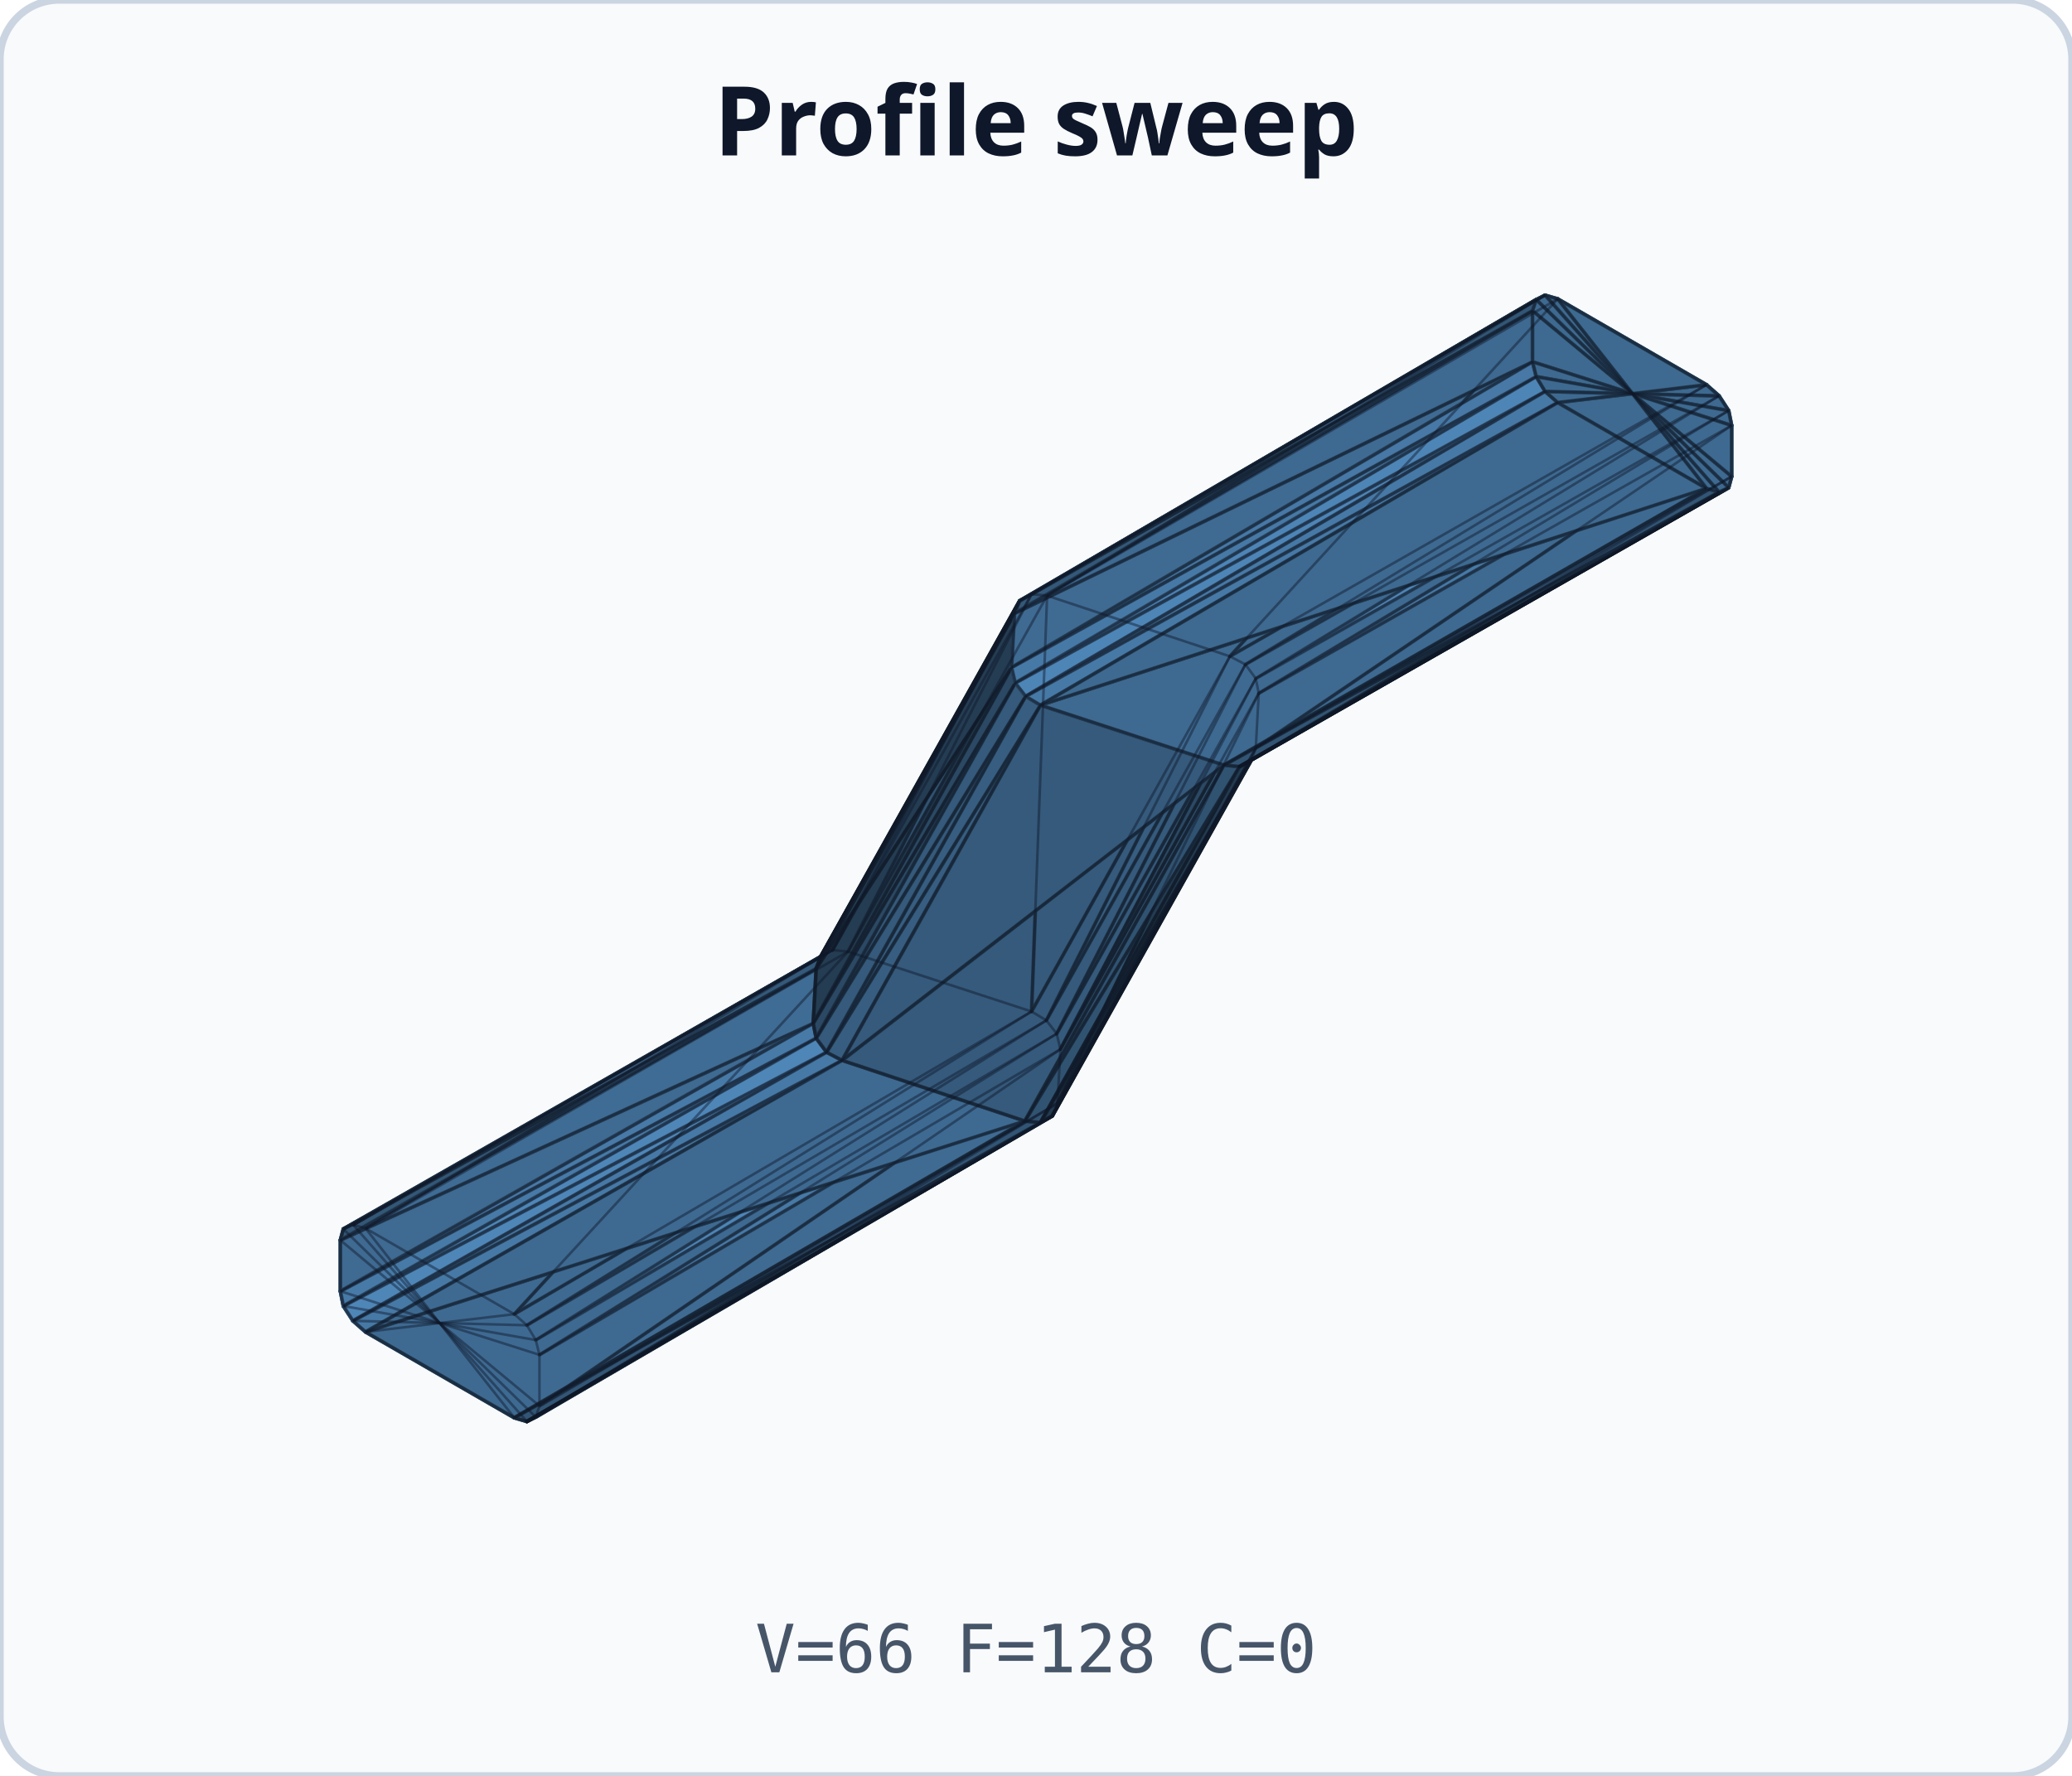
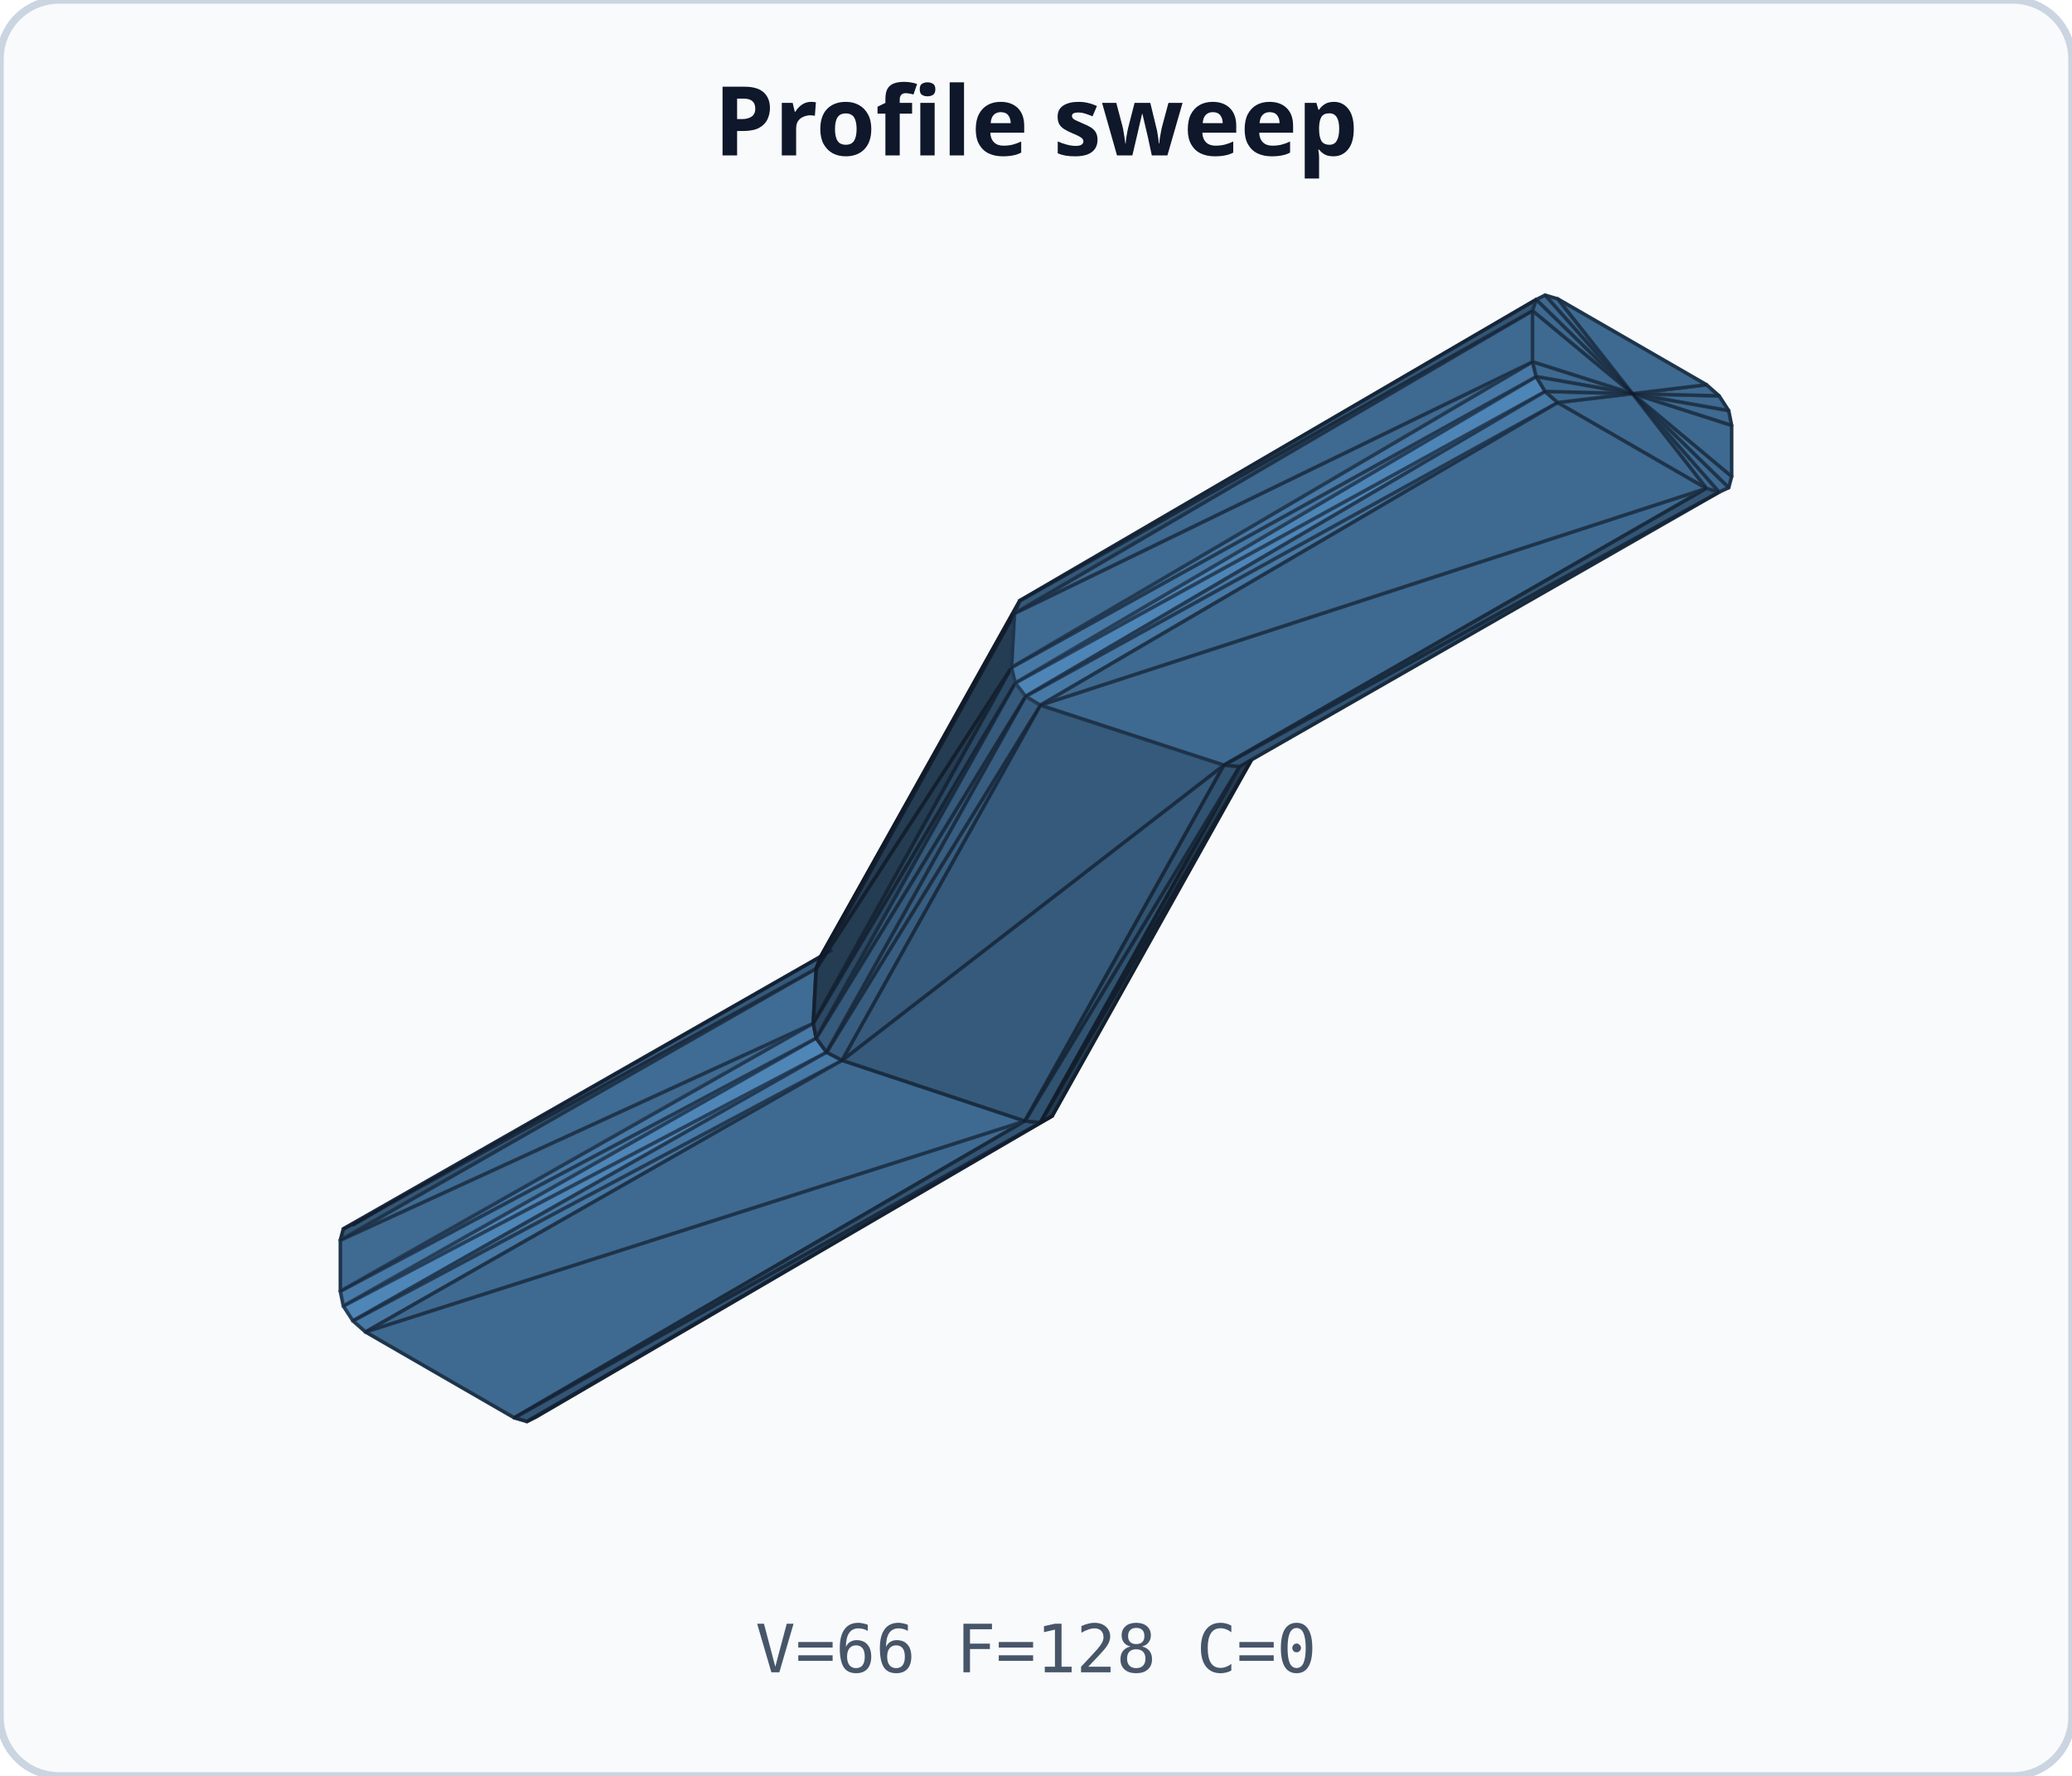
<svg xmlns="http://www.w3.org/2000/svg" width="280" height="240" viewBox="0 0 280 240" role="img" aria-labelledby="panel-title">
  <rect width="100%" height="100%" fill="white" />
  <g>
    <rect x="0.0" y="0.0" width="280.0" height="240.0" rx="8" fill="#f8fafc" stroke="#cbd5e1" />
    <text x="140.0" y="21.0" text-anchor="middle" font-family="sans-serif" font-size="13" font-weight="600" fill="#0f172a">Profile sweep</text>
    <g stroke-linejoin="round">
-       <polygon points="59.4,178.8 71.2,179.1 72.4,181.1" fill="#3e6a91" stroke="#254057" stroke-width="0.5" />
-       <polygon points="59.4,178.8 69.5,177.6 71.2,179.1" fill="#3e6a91" stroke="#254057" stroke-width="0.5" />
-       <polygon points="59.4,178.8 72.4,181.1 72.9,183.1" fill="#3e6a91" stroke="#254057" stroke-width="0.5" />
-       <polygon points="59.4,178.8 72.9,183.1 72.9,190.0" fill="#3e6a91" stroke="#254057" stroke-width="0.5" />
-       <polygon points="59.4,178.8 72.9,190.0 72.4,191.5" fill="#3e6a91" stroke="#254057" stroke-width="0.5" />
-       <polygon points="59.4,178.8 49.4,166.0 69.5,177.6" fill="#3e6a91" stroke="#254057" stroke-width="0.5" />
-       <polygon points="59.4,178.8 72.4,191.5 71.2,192.1" fill="#3e6a91" stroke="#254057" stroke-width="0.5" />
-       <polygon points="59.4,178.8 71.2,192.1 69.5,191.6" fill="#3e6a91" stroke="#254057" stroke-width="0.5" />
-       <polygon points="59.4,178.8 47.7,165.5 49.4,166.0" fill="#3e6a91" stroke="#254057" stroke-width="0.5" />
-       <polygon points="59.4,178.8 46.4,166.1 47.7,165.5" fill="#3e6a91" stroke="#254057" stroke-width="0.5" />
-       <polygon points="59.4,178.8 69.5,191.6 49.4,180.0" fill="#3e6a91" stroke="#254057" stroke-width="0.5" />
-       <polygon points="72.4,181.1 71.2,179.1 141.4,137.9" fill="#4e85b7" stroke="#2f506e" stroke-width="0.5" />
-       <polygon points="59.4,178.8 46.0,167.6 46.4,166.1" fill="#3e6a91" stroke="#254057" stroke-width="0.5" />
-       <polygon points="72.9,183.1 72.4,181.1 142.8,139.7" fill="#4778a5" stroke="#2a4863" stroke-width="0.5" />
-       <polygon points="71.2,179.1 69.5,177.6 139.4,136.7" fill="#4779a6" stroke="#2b4864" stroke-width="0.5" />
-       <polygon points="59.4,178.8 46.0,174.5 46.0,167.6" fill="#3e6a91" stroke="#254057" stroke-width="0.5" />
-       <polygon points="72.9,190.0 72.9,183.1 143.3,141.8" fill="#3e6991" stroke="#253f57" stroke-width="0.5" />
-       <polygon points="59.4,178.8 46.4,176.5 46.0,174.5" fill="#3e6a91" stroke="#254057" stroke-width="0.5" />
-       <polygon points="59.4,178.8 49.4,180.0 47.7,178.5" fill="#3e6a91" stroke="#254057" stroke-width="0.5" />
-       <polygon points="59.4,178.8 47.7,178.5 46.4,176.5" fill="#3e6a91" stroke="#254057" stroke-width="0.5" />
-       <polygon points="72.4,191.5 72.9,190.0 142.9,149.1" fill="#325676" stroke="#1e3447" stroke-width="0.5" />
      <polygon points="71.2,192.1 72.4,191.5 142.2,150.8" fill="#172736" stroke="#0e1720" stroke-width="0.5" />
-       <polygon points="69.5,177.6 49.4,166.0 114.6,128.6" fill="#3e6a91" stroke="#254057" stroke-width="0.5" />
      <polygon points="69.5,191.6 71.2,192.1 140.6,151.7" fill="#335677" stroke="#1e3447" stroke-width="0.5" />
-       <polygon points="49.4,166.0 47.7,165.5 112.5,128.4" fill="#335676" stroke="#1e3447" stroke-width="0.5" />
      <polygon points="49.4,180.0 69.5,191.6 138.5,151.5" fill="#3e6a92" stroke="#254057" stroke-width="0.5" />
      <polygon points="47.7,165.5 46.4,166.1 110.9,129.3" fill="#172736" stroke="#0e1720" stroke-width="0.5" />
-       <polygon points="72.4,181.1 141.4,137.9 142.8,139.7" fill="#4e85b7" stroke="#2f506e" stroke-width="0.5" />
-       <polygon points="71.2,179.1 139.4,136.7 141.4,137.9" fill="#4779a6" stroke="#2b4964" stroke-width="0.5" />
      <polygon points="46.4,166.1 46.0,167.6 110.3,130.9" fill="#335777" stroke="#1f3447" stroke-width="0.5" />
-       <polygon points="72.9,183.1 142.8,139.7 143.3,141.8" fill="#4779a6" stroke="#2b4964" stroke-width="0.5" />
-       <polygon points="72.9,190.0 143.3,141.8 142.9,149.1" fill="#3f6b93" stroke="#264058" stroke-width="0.5" />
-       <polygon points="69.5,177.6 114.6,128.6 139.4,136.7" fill="#3e6a91" stroke="#254057" stroke-width="0.5" />
      <polygon points="46.0,167.6 46.0,174.5 109.9,138.3" fill="#3f6a92" stroke="#264058" stroke-width="0.5" />
      <polygon points="47.7,178.5 49.4,180.0 113.8,143.3" fill="#4779a6" stroke="#2b4964" stroke-width="0.5" />
-       <polygon points="72.4,191.5 142.9,149.1 142.2,150.8" fill="#345879" stroke="#1f3549" stroke-width="0.5" />
      <polygon points="46.0,174.5 46.4,176.5 110.3,140.3" fill="#477aa7" stroke="#2b4964" stroke-width="0.5" />
      <polygon points="46.4,176.5 47.7,178.5 111.7,142.2" fill="#4f86b8" stroke="#2f506f" stroke-width="0.5" />
-       <polygon points="71.2,192.1 142.2,150.8 140.6,151.7" fill="#182939" stroke="#0f1922" stroke-width="0.5" />
      <polygon points="69.5,191.6 140.6,151.7 138.5,151.5" fill="#325575" stroke="#1e3346" stroke-width="0.5" />
-       <polygon points="49.4,166.0 112.5,128.4 114.6,128.6" fill="#325575" stroke="#1e3346" stroke-width="0.5" />
      <polygon points="47.7,165.5 110.9,129.3 112.5,128.4" fill="#192a39" stroke="#0f1922" stroke-width="0.5" />
      <polygon points="46.4,166.1 110.3,130.9 110.9,129.3" fill="#34597a" stroke="#1f3549" stroke-width="0.5" />
      <polygon points="49.4,180.0 138.5,151.5 113.8,143.3" fill="#3e6a92" stroke="#254057" stroke-width="0.5" />
      <polygon points="46.0,167.6 109.9,138.3 110.3,130.9" fill="#3f6c94" stroke="#264159" stroke-width="0.5" />
      <polygon points="46.0,174.5 110.3,140.3 109.9,138.3" fill="#487aa8" stroke="#2b4965" stroke-width="0.5" />
      <polygon points="47.7,178.5 113.8,143.3 111.7,142.2" fill="#4779a7" stroke="#2b4964" stroke-width="0.5" />
      <polygon points="46.4,176.5 111.7,142.2 110.3,140.3" fill="#4f86b8" stroke="#2f506f" stroke-width="0.5" />
-       <polygon points="142.8,139.7 141.4,137.9 168.3,89.8" fill="#355a7b" stroke="#20364a" stroke-width="0.5" />
-       <polygon points="141.4,137.9 139.4,136.7 166.2,88.7" fill="#375e81" stroke="#21384d" stroke-width="0.5" />
-       <polygon points="143.3,141.8 142.8,139.7 169.7,91.7" fill="#2b4964" stroke="#1a2c3c" stroke-width="0.5" />
-       <polygon points="142.9,149.1 143.3,141.8 170.1,93.7" fill="#243d53" stroke="#152432" stroke-width="0.5" />
-       <polygon points="142.2,150.8 142.9,149.1 169.7,101.1" fill="#1c2f41" stroke="#111c27" stroke-width="0.5" />
      <polygon points="140.6,151.7 142.2,150.8 169.1,102.7" fill="#233b51" stroke="#152431" stroke-width="0.5" />
-       <polygon points="139.4,136.7 114.6,128.6 141.5,80.5" fill="#355a7c" stroke="#20364b" stroke-width="0.5" />
      <polygon points="138.5,151.5 140.6,151.7 167.5,103.6" fill="#315372" stroke="#1d3244" stroke-width="0.5" />
-       <polygon points="114.6,128.6 112.5,128.4 139.4,80.3" fill="#315372" stroke="#1d3244" stroke-width="0.5" />
      <polygon points="113.8,143.3 138.5,151.5 165.4,103.4" fill="#355a7c" stroke="#20364b" stroke-width="0.5" />
-       <polygon points="112.5,128.4 110.9,129.3 137.8,81.2" fill="#233b51" stroke="#152431" stroke-width="0.5" />
      <polygon points="110.9,129.3 110.3,130.9 137.1,82.9" fill="#1c2f41" stroke="#111c27" stroke-width="0.5" />
      <polygon points="110.3,130.9 109.9,138.3 136.7,90.2" fill="#243d53" stroke="#152432" stroke-width="0.5" />
      <polygon points="109.9,138.3 110.3,140.3 137.2,92.3" fill="#2b4964" stroke="#1a2c3c" stroke-width="0.5" />
      <polygon points="111.7,142.2 113.8,143.3 140.6,95.3" fill="#375e81" stroke="#21384d" stroke-width="0.5" />
      <polygon points="110.3,140.3 111.7,142.2 138.6,94.1" fill="#355a7b" stroke="#20364a" stroke-width="0.5" />
-       <polygon points="142.8,139.7 168.3,89.8 169.7,91.7" fill="#355a7b" stroke="#20364a" stroke-width="0.5" />
-       <polygon points="141.4,137.9 166.2,88.7 168.3,89.8" fill="#375e81" stroke="#21384d" stroke-width="0.5" />
-       <polygon points="143.3,141.8 169.7,91.7 170.1,93.7" fill="#2b4964" stroke="#1a2c3c" stroke-width="0.5" />
-       <polygon points="142.9,149.1 170.1,93.7 169.7,101.1" fill="#243d53" stroke="#152432" stroke-width="0.5" />
-       <polygon points="139.4,136.7 141.5,80.5 166.2,88.7" fill="#355a7c" stroke="#20364b" stroke-width="0.5" />
-       <polygon points="142.2,150.8 169.7,101.1 169.1,102.7" fill="#1c2f41" stroke="#111c27" stroke-width="0.5" />
      <polygon points="140.6,151.7 169.1,102.7 167.5,103.6" fill="#233b51" stroke="#152431" stroke-width="0.5" />
      <polygon points="138.5,151.5 167.5,103.6 165.4,103.4" fill="#315372" stroke="#1d3244" stroke-width="0.5" />
-       <polygon points="114.6,128.6 139.4,80.3 141.5,80.5" fill="#315372" stroke="#1d3244" stroke-width="0.5" />
-       <polygon points="112.5,128.4 137.8,81.2 139.4,80.3" fill="#233b51" stroke="#152431" stroke-width="0.5" />
      <polygon points="110.9,129.3 137.1,82.9 137.8,81.2" fill="#1c2f41" stroke="#111c27" stroke-width="0.5" />
      <polygon points="113.8,143.3 165.4,103.4 140.6,95.3" fill="#355a7c" stroke="#20364b" stroke-width="0.5" />
      <polygon points="110.3,130.9 136.7,90.2 137.1,82.9" fill="#243d53" stroke="#152432" stroke-width="0.5" />
      <polygon points="109.9,138.3 137.2,92.3 136.7,90.2" fill="#2b4964" stroke="#1a2c3c" stroke-width="0.5" />
      <polygon points="111.7,142.2 140.6,95.3 138.6,94.1" fill="#375e81" stroke="#21384d" stroke-width="0.5" />
      <polygon points="110.3,140.3 138.6,94.1 137.2,92.3" fill="#355a7b" stroke="#20364a" stroke-width="0.5" />
-       <polygon points="169.7,91.7 168.3,89.8 232.3,53.5" fill="#4f86b8" stroke="#2f506f" stroke-width="0.5" />
-       <polygon points="170.1,93.7 169.7,91.7 233.6,55.5" fill="#487aa8" stroke="#2b4965" stroke-width="0.5" />
-       <polygon points="168.3,89.8 166.2,88.7 230.6,52.0" fill="#4779a7" stroke="#2b4964" stroke-width="0.5" />
-       <polygon points="169.7,101.1 170.1,93.7 234.0,57.5" fill="#3f6c94" stroke="#264159" stroke-width="0.5" />
-       <polygon points="169.1,102.7 169.7,101.1 234.0,64.4" fill="#34597b" stroke="#1f354a" stroke-width="0.5" />
-       <polygon points="167.5,103.6 169.1,102.7 233.6,65.9" fill="#192a39" stroke="#0f1922" stroke-width="0.5" />
      <polygon points="165.4,103.4 167.5,103.6 232.3,66.5" fill="#325575" stroke="#1e3346" stroke-width="0.5" />
-       <polygon points="166.2,88.7 141.5,80.5 210.5,40.4" fill="#3e6a92" stroke="#254057" stroke-width="0.5" />
      <polygon points="140.6,95.3 165.4,103.4 230.6,66.0" fill="#3e6a91" stroke="#253f57" stroke-width="0.5" />
-       <polygon points="141.5,80.5 139.4,80.3 208.8,39.9" fill="#325676" stroke="#1e3347" stroke-width="0.5" />
      <polygon points="139.4,80.3 137.8,81.2 207.6,40.5" fill="#182938" stroke="#0e1922" stroke-width="0.5" />
-       <polygon points="169.7,91.7 232.3,53.5 233.6,55.5" fill="#4f86b8" stroke="#2f506f" stroke-width="0.5" />
-       <polygon points="168.3,89.8 230.6,52.0 232.3,53.5" fill="#4779a6" stroke="#2b4964" stroke-width="0.5" />
-       <polygon points="170.1,93.7 233.6,55.5 234.0,57.5" fill="#477aa7" stroke="#2b4964" stroke-width="0.5" />
      <polygon points="137.8,81.2 137.1,82.9 207.1,42.0" fill="#345879" stroke="#1f3549" stroke-width="0.5" />
-       <polygon points="169.7,101.1 234.0,57.5 234.0,64.4" fill="#3e6a92" stroke="#254058" stroke-width="0.5" />
      <polygon points="137.1,82.9 136.7,90.2 207.1,48.9" fill="#3f6b93" stroke="#264058" stroke-width="0.5" />
-       <polygon points="166.2,88.7 210.5,40.4 230.6,52.0" fill="#3e6a92" stroke="#254057" stroke-width="0.5" />
      <polygon points="138.6,94.1 140.6,95.3 210.5,54.4" fill="#4779a6" stroke="#2b4964" stroke-width="0.5" />
      <polygon points="136.7,90.2 137.2,92.3 207.6,50.9" fill="#4779a6" stroke="#2b4964" stroke-width="0.5" />
-       <polygon points="169.1,102.7 234.0,64.4 233.6,65.9" fill="#335777" stroke="#1e3447" stroke-width="0.5" />
      <polygon points="137.2,92.3 138.6,94.1 208.8,52.9" fill="#4e85b7" stroke="#2f506e" stroke-width="0.5" />
-       <polygon points="167.5,103.6 233.6,65.9 232.3,66.5" fill="#172736" stroke="#0e1720" stroke-width="0.5" />
      <polygon points="165.4,103.4 232.3,66.5 230.6,66.0" fill="#335676" stroke="#1e3447" stroke-width="0.5" />
-       <polygon points="141.5,80.5 208.8,39.9 210.5,40.4" fill="#335677" stroke="#1e3447" stroke-width="0.5" />
-       <polygon points="139.4,80.3 207.6,40.5 208.8,39.9" fill="#172736" stroke="#0e1720" stroke-width="0.5" />
      <polygon points="137.8,81.2 207.1,42.0 207.6,40.5" fill="#325676" stroke="#1e3447" stroke-width="0.5" />
      <polygon points="140.6,95.3 230.6,66.0 210.5,54.4" fill="#3e6a91" stroke="#254057" stroke-width="0.5" />
      <polygon points="220.6,53.2 233.6,55.5 232.3,53.5" fill="#3e6a91" stroke="#254057" stroke-width="0.5" />
      <polygon points="220.6,53.2 234.0,57.5 233.6,55.5" fill="#3e6a91" stroke="#254057" stroke-width="0.5" />
      <polygon points="220.6,53.2 232.3,53.5 230.6,52.0" fill="#3e6a91" stroke="#254057" stroke-width="0.5" />
      <polygon points="137.1,82.9 207.1,48.9 207.1,42.0" fill="#3e6991" stroke="#253f57" stroke-width="0.5" />
      <polygon points="220.6,53.2 234.0,64.4 234.0,57.5" fill="#3e6a91" stroke="#254057" stroke-width="0.5" />
      <polygon points="136.7,90.2 207.6,50.9 207.1,48.9" fill="#4778a6" stroke="#2a4863" stroke-width="0.5" />
      <polygon points="138.6,94.1 210.5,54.4 208.8,52.9" fill="#4779a6" stroke="#2b4864" stroke-width="0.5" />
      <polygon points="220.6,53.2 233.6,65.9 234.0,64.4" fill="#3e6a91" stroke="#254057" stroke-width="0.5" />
      <polygon points="137.2,92.3 208.8,52.9 207.6,50.9" fill="#4e85b7" stroke="#2f506e" stroke-width="0.5" />
      <polygon points="220.6,53.2 232.3,66.5 233.6,65.9" fill="#3e6a91" stroke="#254057" stroke-width="0.5" />
      <polygon points="220.6,53.2 230.6,52.0 210.5,40.4" fill="#3e6a91" stroke="#254057" stroke-width="0.5" />
      <polygon points="220.6,53.2 230.6,66.0 232.3,66.5" fill="#3e6a91" stroke="#254057" stroke-width="0.5" />
      <polygon points="220.6,53.2 210.5,40.4 208.8,39.9" fill="#3e6a91" stroke="#254057" stroke-width="0.5" />
      <polygon points="220.6,53.2 208.8,39.9 207.6,40.5" fill="#3e6a91" stroke="#254057" stroke-width="0.5" />
      <polygon points="220.6,53.2 210.5,54.4 230.6,66.0" fill="#3e6a91" stroke="#254057" stroke-width="0.5" />
      <polygon points="220.6,53.2 207.6,40.5 207.1,42.0" fill="#3e6a91" stroke="#254057" stroke-width="0.5" />
      <polygon points="220.6,53.2 207.1,42.0 207.1,48.9" fill="#3e6a91" stroke="#254057" stroke-width="0.5" />
      <polygon points="220.6,53.2 207.1,48.9 207.6,50.9" fill="#3e6a91" stroke="#254057" stroke-width="0.5" />
      <polygon points="220.6,53.2 208.8,52.9 210.5,54.4" fill="#3e6a91" stroke="#254057" stroke-width="0.5" />
      <polygon points="220.6,53.2 207.6,50.9 208.8,52.9" fill="#3e6a91" stroke="#254057" stroke-width="0.5" />
    </g>
-     <g stroke="#0f172a" stroke-width="0.35" stroke-opacity="0.45">
-       <line x1="49.4" y1="166.0" x2="47.7" y2="165.5" />
-       <line x1="49.4" y1="166.0" x2="69.5" y2="177.6" />
-       <line x1="49.4" y1="166.0" x2="114.6" y2="128.6" />
-       <line x1="49.4" y1="166.0" x2="112.5" y2="128.4" />
-       <line x1="49.4" y1="166.0" x2="59.4" y2="178.8" />
+     <g stroke="#0f172a" stroke-width="0.35" stroke-opacity="0.30">
      <line x1="47.7" y1="165.5" x2="46.4" y2="166.1" />
      <line x1="47.7" y1="165.5" x2="112.5" y2="128.4" />
      <line x1="47.7" y1="165.5" x2="110.9" y2="129.3" />
-       <line x1="47.7" y1="165.5" x2="59.4" y2="178.8" />
      <line x1="46.4" y1="166.1" x2="46.0" y2="167.6" />
      <line x1="46.4" y1="166.1" x2="110.9" y2="129.3" />
      <line x1="46.4" y1="166.1" x2="110.3" y2="130.9" />
-       <line x1="46.4" y1="166.1" x2="59.4" y2="178.8" />
      <line x1="46.0" y1="167.6" x2="46.0" y2="174.5" />
      <line x1="46.0" y1="167.6" x2="110.3" y2="130.9" />
      <line x1="46.0" y1="167.6" x2="109.9" y2="138.3" />
-       <line x1="46.0" y1="167.6" x2="59.4" y2="178.8" />
      <line x1="46.0" y1="174.5" x2="46.4" y2="176.5" />
      <line x1="46.0" y1="174.5" x2="109.9" y2="138.3" />
      <line x1="46.0" y1="174.5" x2="110.3" y2="140.3" />
-       <line x1="46.0" y1="174.5" x2="59.4" y2="178.8" />
      <line x1="46.4" y1="176.5" x2="47.7" y2="178.5" />
      <line x1="46.4" y1="176.5" x2="110.3" y2="140.3" />
      <line x1="46.4" y1="176.5" x2="111.7" y2="142.2" />
-       <line x1="46.4" y1="176.5" x2="59.4" y2="178.8" />
      <line x1="47.7" y1="178.5" x2="49.4" y2="180.0" />
      <line x1="47.7" y1="178.5" x2="111.7" y2="142.2" />
      <line x1="47.7" y1="178.5" x2="113.8" y2="143.3" />
-       <line x1="47.7" y1="178.5" x2="59.4" y2="178.8" />
      <line x1="49.4" y1="180.0" x2="69.5" y2="191.6" />
      <line x1="49.4" y1="180.0" x2="113.8" y2="143.3" />
      <line x1="49.4" y1="180.0" x2="138.5" y2="151.5" />
-       <line x1="49.4" y1="180.0" x2="59.4" y2="178.8" />
      <line x1="69.5" y1="191.6" x2="71.2" y2="192.1" />
      <line x1="69.5" y1="191.6" x2="138.5" y2="151.5" />
      <line x1="69.5" y1="191.6" x2="140.6" y2="151.7" />
-       <line x1="69.5" y1="191.6" x2="59.4" y2="178.8" />
      <line x1="71.2" y1="192.1" x2="72.4" y2="191.5" />
      <line x1="71.2" y1="192.1" x2="140.6" y2="151.7" />
      <line x1="71.2" y1="192.1" x2="142.2" y2="150.8" />
-       <line x1="71.2" y1="192.1" x2="59.4" y2="178.8" />
-       <line x1="72.4" y1="191.5" x2="72.9" y2="190.0" />
      <line x1="72.4" y1="191.5" x2="142.2" y2="150.8" />
-       <line x1="72.4" y1="191.5" x2="142.9" y2="149.1" />
-       <line x1="72.4" y1="191.5" x2="59.4" y2="178.8" />
-       <line x1="72.9" y1="190.0" x2="72.9" y2="183.1" />
-       <line x1="72.9" y1="190.0" x2="142.9" y2="149.1" />
-       <line x1="72.9" y1="190.0" x2="143.3" y2="141.8" />
-       <line x1="72.9" y1="190.0" x2="59.4" y2="178.8" />
-       <line x1="72.9" y1="183.1" x2="72.4" y2="181.1" />
-       <line x1="72.9" y1="183.1" x2="143.3" y2="141.8" />
-       <line x1="72.9" y1="183.1" x2="142.8" y2="139.7" />
-       <line x1="72.9" y1="183.1" x2="59.4" y2="178.8" />
-       <line x1="72.4" y1="181.1" x2="71.2" y2="179.1" />
-       <line x1="72.4" y1="181.1" x2="142.8" y2="139.7" />
-       <line x1="72.4" y1="181.1" x2="141.4" y2="137.9" />
-       <line x1="72.4" y1="181.1" x2="59.4" y2="178.8" />
-       <line x1="71.2" y1="179.1" x2="69.5" y2="177.6" />
-       <line x1="71.2" y1="179.1" x2="141.4" y2="137.9" />
-       <line x1="71.2" y1="179.1" x2="139.4" y2="136.7" />
-       <line x1="71.2" y1="179.1" x2="59.4" y2="178.8" />
-       <line x1="69.5" y1="177.6" x2="114.6" y2="128.6" />
-       <line x1="69.5" y1="177.6" x2="139.4" y2="136.7" />
-       <line x1="69.5" y1="177.6" x2="59.4" y2="178.8" />
-       <line x1="114.6" y1="128.6" x2="112.5" y2="128.4" />
-       <line x1="114.6" y1="128.6" x2="139.4" y2="136.7" />
-       <line x1="114.6" y1="128.6" x2="141.5" y2="80.5" />
-       <line x1="114.6" y1="128.6" x2="139.4" y2="80.3" />
      <line x1="112.5" y1="128.4" x2="110.9" y2="129.3" />
-       <line x1="112.5" y1="128.4" x2="139.4" y2="80.3" />
-       <line x1="112.5" y1="128.4" x2="137.8" y2="81.2" />
      <line x1="110.9" y1="129.3" x2="110.3" y2="130.9" />
      <line x1="110.9" y1="129.3" x2="137.8" y2="81.2" />
      <line x1="110.9" y1="129.3" x2="137.1" y2="82.9" />
      <line x1="110.3" y1="130.9" x2="109.9" y2="138.3" />
      <line x1="110.3" y1="130.9" x2="137.1" y2="82.9" />
      <line x1="110.3" y1="130.9" x2="136.7" y2="90.2" />
      <line x1="109.9" y1="138.3" x2="110.3" y2="140.3" />
      <line x1="109.9" y1="138.3" x2="136.7" y2="90.2" />
      <line x1="109.9" y1="138.3" x2="137.2" y2="92.3" />
      <line x1="110.3" y1="140.3" x2="111.7" y2="142.2" />
      <line x1="110.3" y1="140.3" x2="137.2" y2="92.3" />
      <line x1="110.3" y1="140.3" x2="138.6" y2="94.1" />
      <line x1="111.7" y1="142.2" x2="113.8" y2="143.3" />
      <line x1="111.7" y1="142.2" x2="138.6" y2="94.1" />
      <line x1="111.7" y1="142.2" x2="140.6" y2="95.3" />
      <line x1="113.8" y1="143.3" x2="138.5" y2="151.5" />
      <line x1="113.8" y1="143.3" x2="140.6" y2="95.3" />
      <line x1="113.8" y1="143.3" x2="165.4" y2="103.4" />
      <line x1="138.5" y1="151.5" x2="140.6" y2="151.7" />
      <line x1="138.5" y1="151.5" x2="165.4" y2="103.4" />
      <line x1="138.5" y1="151.5" x2="167.5" y2="103.6" />
      <line x1="140.6" y1="151.7" x2="142.2" y2="150.8" />
      <line x1="140.6" y1="151.7" x2="167.5" y2="103.6" />
      <line x1="140.6" y1="151.7" x2="169.1" y2="102.7" />
-       <line x1="142.2" y1="150.8" x2="142.9" y2="149.1" />
      <line x1="142.2" y1="150.8" x2="169.1" y2="102.7" />
-       <line x1="142.2" y1="150.8" x2="169.7" y2="101.1" />
-       <line x1="142.9" y1="149.1" x2="143.3" y2="141.8" />
-       <line x1="142.9" y1="149.1" x2="169.7" y2="101.1" />
-       <line x1="142.9" y1="149.1" x2="170.1" y2="93.7" />
-       <line x1="143.3" y1="141.8" x2="142.8" y2="139.7" />
-       <line x1="143.3" y1="141.8" x2="170.1" y2="93.7" />
-       <line x1="143.3" y1="141.8" x2="169.7" y2="91.7" />
-       <line x1="142.8" y1="139.7" x2="141.4" y2="137.9" />
-       <line x1="142.8" y1="139.7" x2="169.7" y2="91.7" />
-       <line x1="142.8" y1="139.7" x2="168.3" y2="89.8" />
-       <line x1="141.4" y1="137.9" x2="139.4" y2="136.7" />
-       <line x1="141.4" y1="137.9" x2="168.3" y2="89.8" />
-       <line x1="141.4" y1="137.9" x2="166.2" y2="88.7" />
-       <line x1="139.4" y1="136.7" x2="141.5" y2="80.5" />
-       <line x1="139.4" y1="136.7" x2="166.2" y2="88.7" />
-       <line x1="141.5" y1="80.5" x2="139.4" y2="80.3" />
-       <line x1="141.5" y1="80.5" x2="166.2" y2="88.7" />
-       <line x1="141.5" y1="80.5" x2="210.5" y2="40.4" />
-       <line x1="141.5" y1="80.5" x2="208.8" y2="39.9" />
      <line x1="139.4" y1="80.3" x2="137.8" y2="81.2" />
-       <line x1="139.4" y1="80.3" x2="208.8" y2="39.9" />
      <line x1="139.4" y1="80.3" x2="207.6" y2="40.5" />
      <line x1="137.8" y1="81.2" x2="137.1" y2="82.9" />
      <line x1="137.8" y1="81.2" x2="207.6" y2="40.5" />
      <line x1="137.8" y1="81.2" x2="207.1" y2="42.0" />
      <line x1="137.1" y1="82.9" x2="136.7" y2="90.2" />
      <line x1="137.1" y1="82.9" x2="207.1" y2="42.0" />
      <line x1="137.1" y1="82.9" x2="207.1" y2="48.9" />
      <line x1="136.7" y1="90.2" x2="137.2" y2="92.3" />
      <line x1="136.7" y1="90.2" x2="207.1" y2="48.9" />
      <line x1="136.7" y1="90.2" x2="207.6" y2="50.9" />
      <line x1="137.2" y1="92.3" x2="138.6" y2="94.1" />
      <line x1="137.2" y1="92.3" x2="207.6" y2="50.9" />
      <line x1="137.2" y1="92.3" x2="208.8" y2="52.9" />
      <line x1="138.6" y1="94.1" x2="140.6" y2="95.3" />
      <line x1="138.6" y1="94.1" x2="208.8" y2="52.9" />
      <line x1="138.6" y1="94.1" x2="210.5" y2="54.4" />
      <line x1="140.6" y1="95.3" x2="165.4" y2="103.4" />
      <line x1="140.6" y1="95.3" x2="210.5" y2="54.4" />
      <line x1="140.6" y1="95.3" x2="230.6" y2="66.0" />
      <line x1="165.4" y1="103.4" x2="167.5" y2="103.6" />
      <line x1="165.4" y1="103.4" x2="230.6" y2="66.0" />
      <line x1="165.4" y1="103.4" x2="232.3" y2="66.5" />
      <line x1="167.5" y1="103.6" x2="169.1" y2="102.7" />
      <line x1="167.5" y1="103.6" x2="232.3" y2="66.5" />
-       <line x1="167.5" y1="103.6" x2="233.6" y2="65.9" />
-       <line x1="169.1" y1="102.7" x2="169.7" y2="101.1" />
-       <line x1="169.1" y1="102.7" x2="233.6" y2="65.9" />
-       <line x1="169.1" y1="102.7" x2="234.0" y2="64.4" />
-       <line x1="169.7" y1="101.1" x2="170.1" y2="93.7" />
-       <line x1="169.7" y1="101.1" x2="234.0" y2="64.4" />
-       <line x1="169.7" y1="101.1" x2="234.0" y2="57.5" />
-       <line x1="170.1" y1="93.7" x2="169.7" y2="91.7" />
-       <line x1="170.1" y1="93.7" x2="234.0" y2="57.5" />
-       <line x1="170.1" y1="93.7" x2="233.6" y2="55.5" />
-       <line x1="169.7" y1="91.7" x2="168.3" y2="89.8" />
-       <line x1="169.7" y1="91.7" x2="233.6" y2="55.5" />
-       <line x1="169.7" y1="91.7" x2="232.3" y2="53.5" />
-       <line x1="168.3" y1="89.8" x2="166.2" y2="88.7" />
-       <line x1="168.3" y1="89.8" x2="232.3" y2="53.5" />
-       <line x1="168.3" y1="89.8" x2="230.6" y2="52.0" />
-       <line x1="166.2" y1="88.7" x2="210.5" y2="40.4" />
-       <line x1="166.2" y1="88.7" x2="230.6" y2="52.0" />
      <line x1="210.5" y1="40.4" x2="208.8" y2="39.9" />
      <line x1="210.5" y1="40.4" x2="230.6" y2="52.0" />
      <line x1="210.5" y1="40.4" x2="220.6" y2="53.2" />
      <line x1="208.8" y1="39.9" x2="207.6" y2="40.5" />
      <line x1="208.8" y1="39.9" x2="220.6" y2="53.2" />
      <line x1="207.6" y1="40.5" x2="207.1" y2="42.0" />
      <line x1="207.6" y1="40.5" x2="220.6" y2="53.2" />
      <line x1="207.1" y1="42.0" x2="207.1" y2="48.9" />
      <line x1="207.1" y1="42.0" x2="220.6" y2="53.2" />
      <line x1="207.1" y1="48.9" x2="207.6" y2="50.9" />
      <line x1="207.1" y1="48.9" x2="220.6" y2="53.2" />
      <line x1="207.6" y1="50.9" x2="208.8" y2="52.9" />
      <line x1="207.6" y1="50.9" x2="220.6" y2="53.2" />
      <line x1="208.8" y1="52.9" x2="210.5" y2="54.4" />
      <line x1="208.8" y1="52.9" x2="220.6" y2="53.2" />
      <line x1="210.5" y1="54.4" x2="230.6" y2="66.0" />
      <line x1="210.5" y1="54.4" x2="220.6" y2="53.2" />
      <line x1="230.6" y1="66.0" x2="232.3" y2="66.5" />
      <line x1="230.6" y1="66.0" x2="220.6" y2="53.2" />
      <line x1="232.3" y1="66.5" x2="233.6" y2="65.9" />
      <line x1="232.3" y1="66.5" x2="220.6" y2="53.2" />
      <line x1="233.6" y1="65.9" x2="234.0" y2="64.4" />
      <line x1="233.6" y1="65.9" x2="220.6" y2="53.2" />
      <line x1="234.0" y1="64.4" x2="234.0" y2="57.5" />
      <line x1="234.0" y1="64.4" x2="220.6" y2="53.2" />
      <line x1="234.0" y1="57.5" x2="233.6" y2="55.5" />
      <line x1="234.0" y1="57.5" x2="220.6" y2="53.2" />
      <line x1="233.6" y1="55.5" x2="232.3" y2="53.5" />
      <line x1="233.6" y1="55.5" x2="220.6" y2="53.2" />
      <line x1="232.3" y1="53.5" x2="230.6" y2="52.0" />
      <line x1="232.3" y1="53.5" x2="220.6" y2="53.2" />
      <line x1="230.6" y1="52.0" x2="220.6" y2="53.2" />
    </g>
    <text x="140.0" y="226.0" text-anchor="middle" font-family="monospace" font-size="9" fill="#475569">V=66 F=128 C=0</text>
  </g>
</svg>
